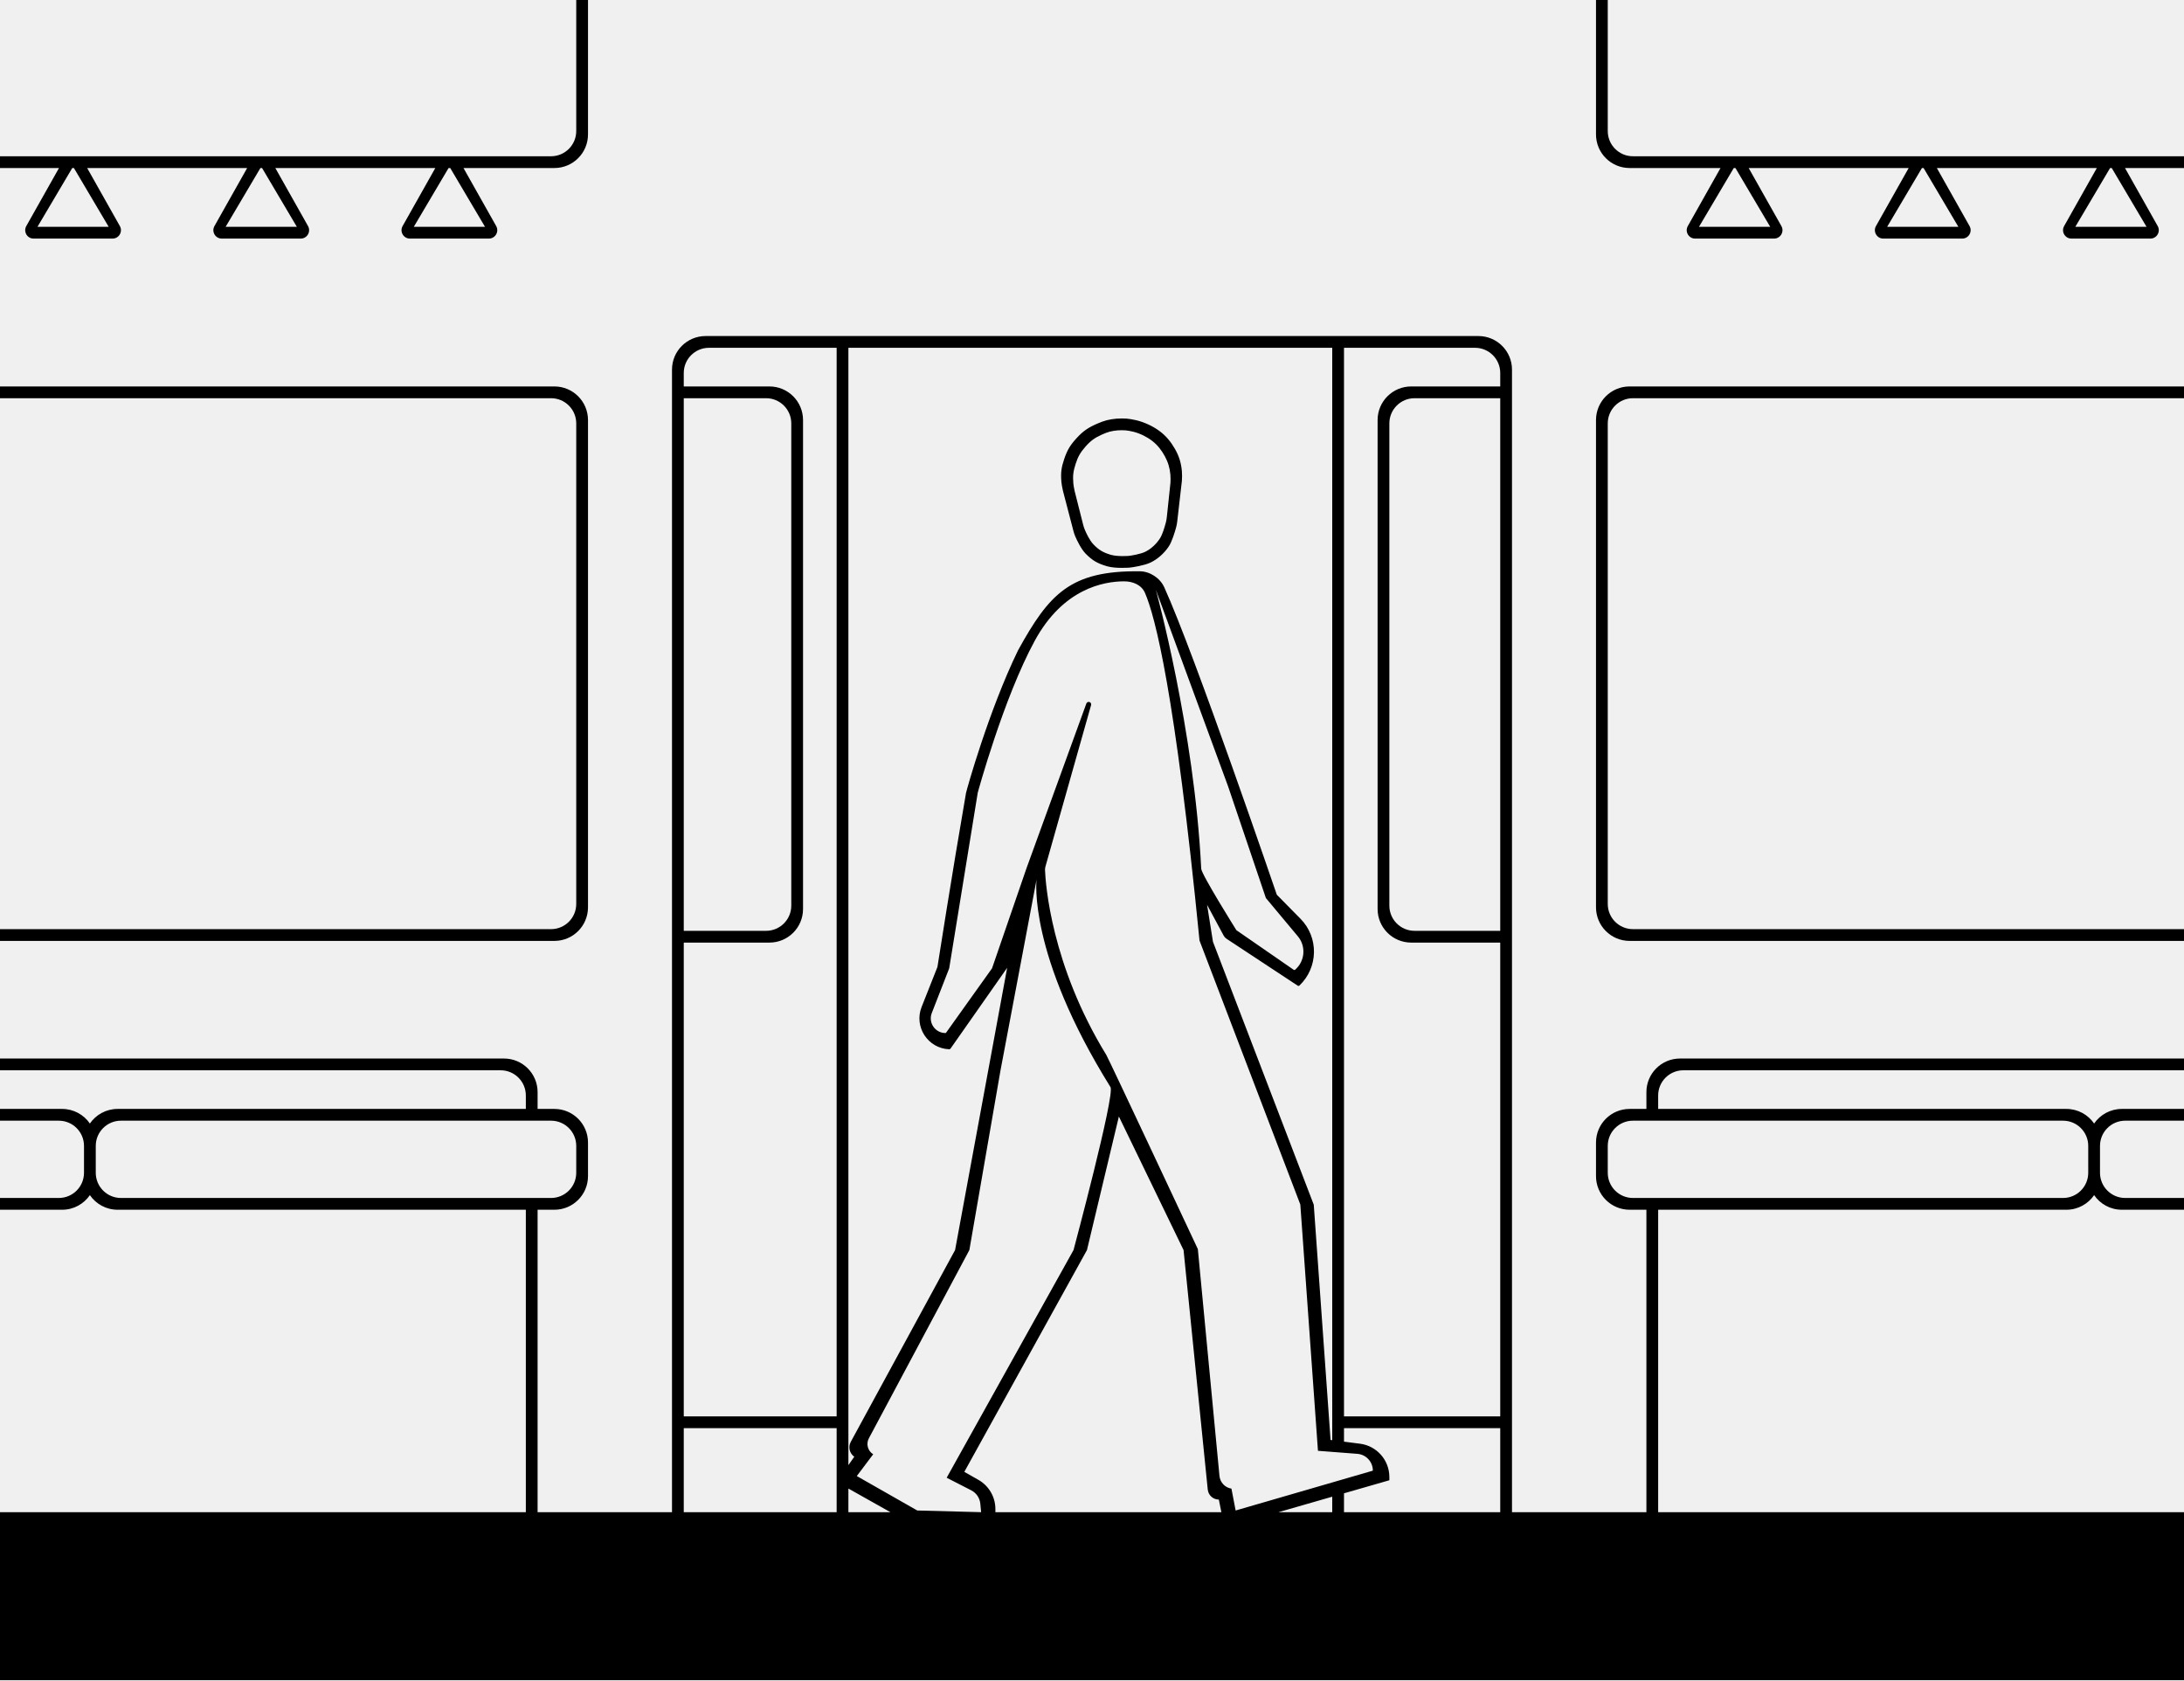
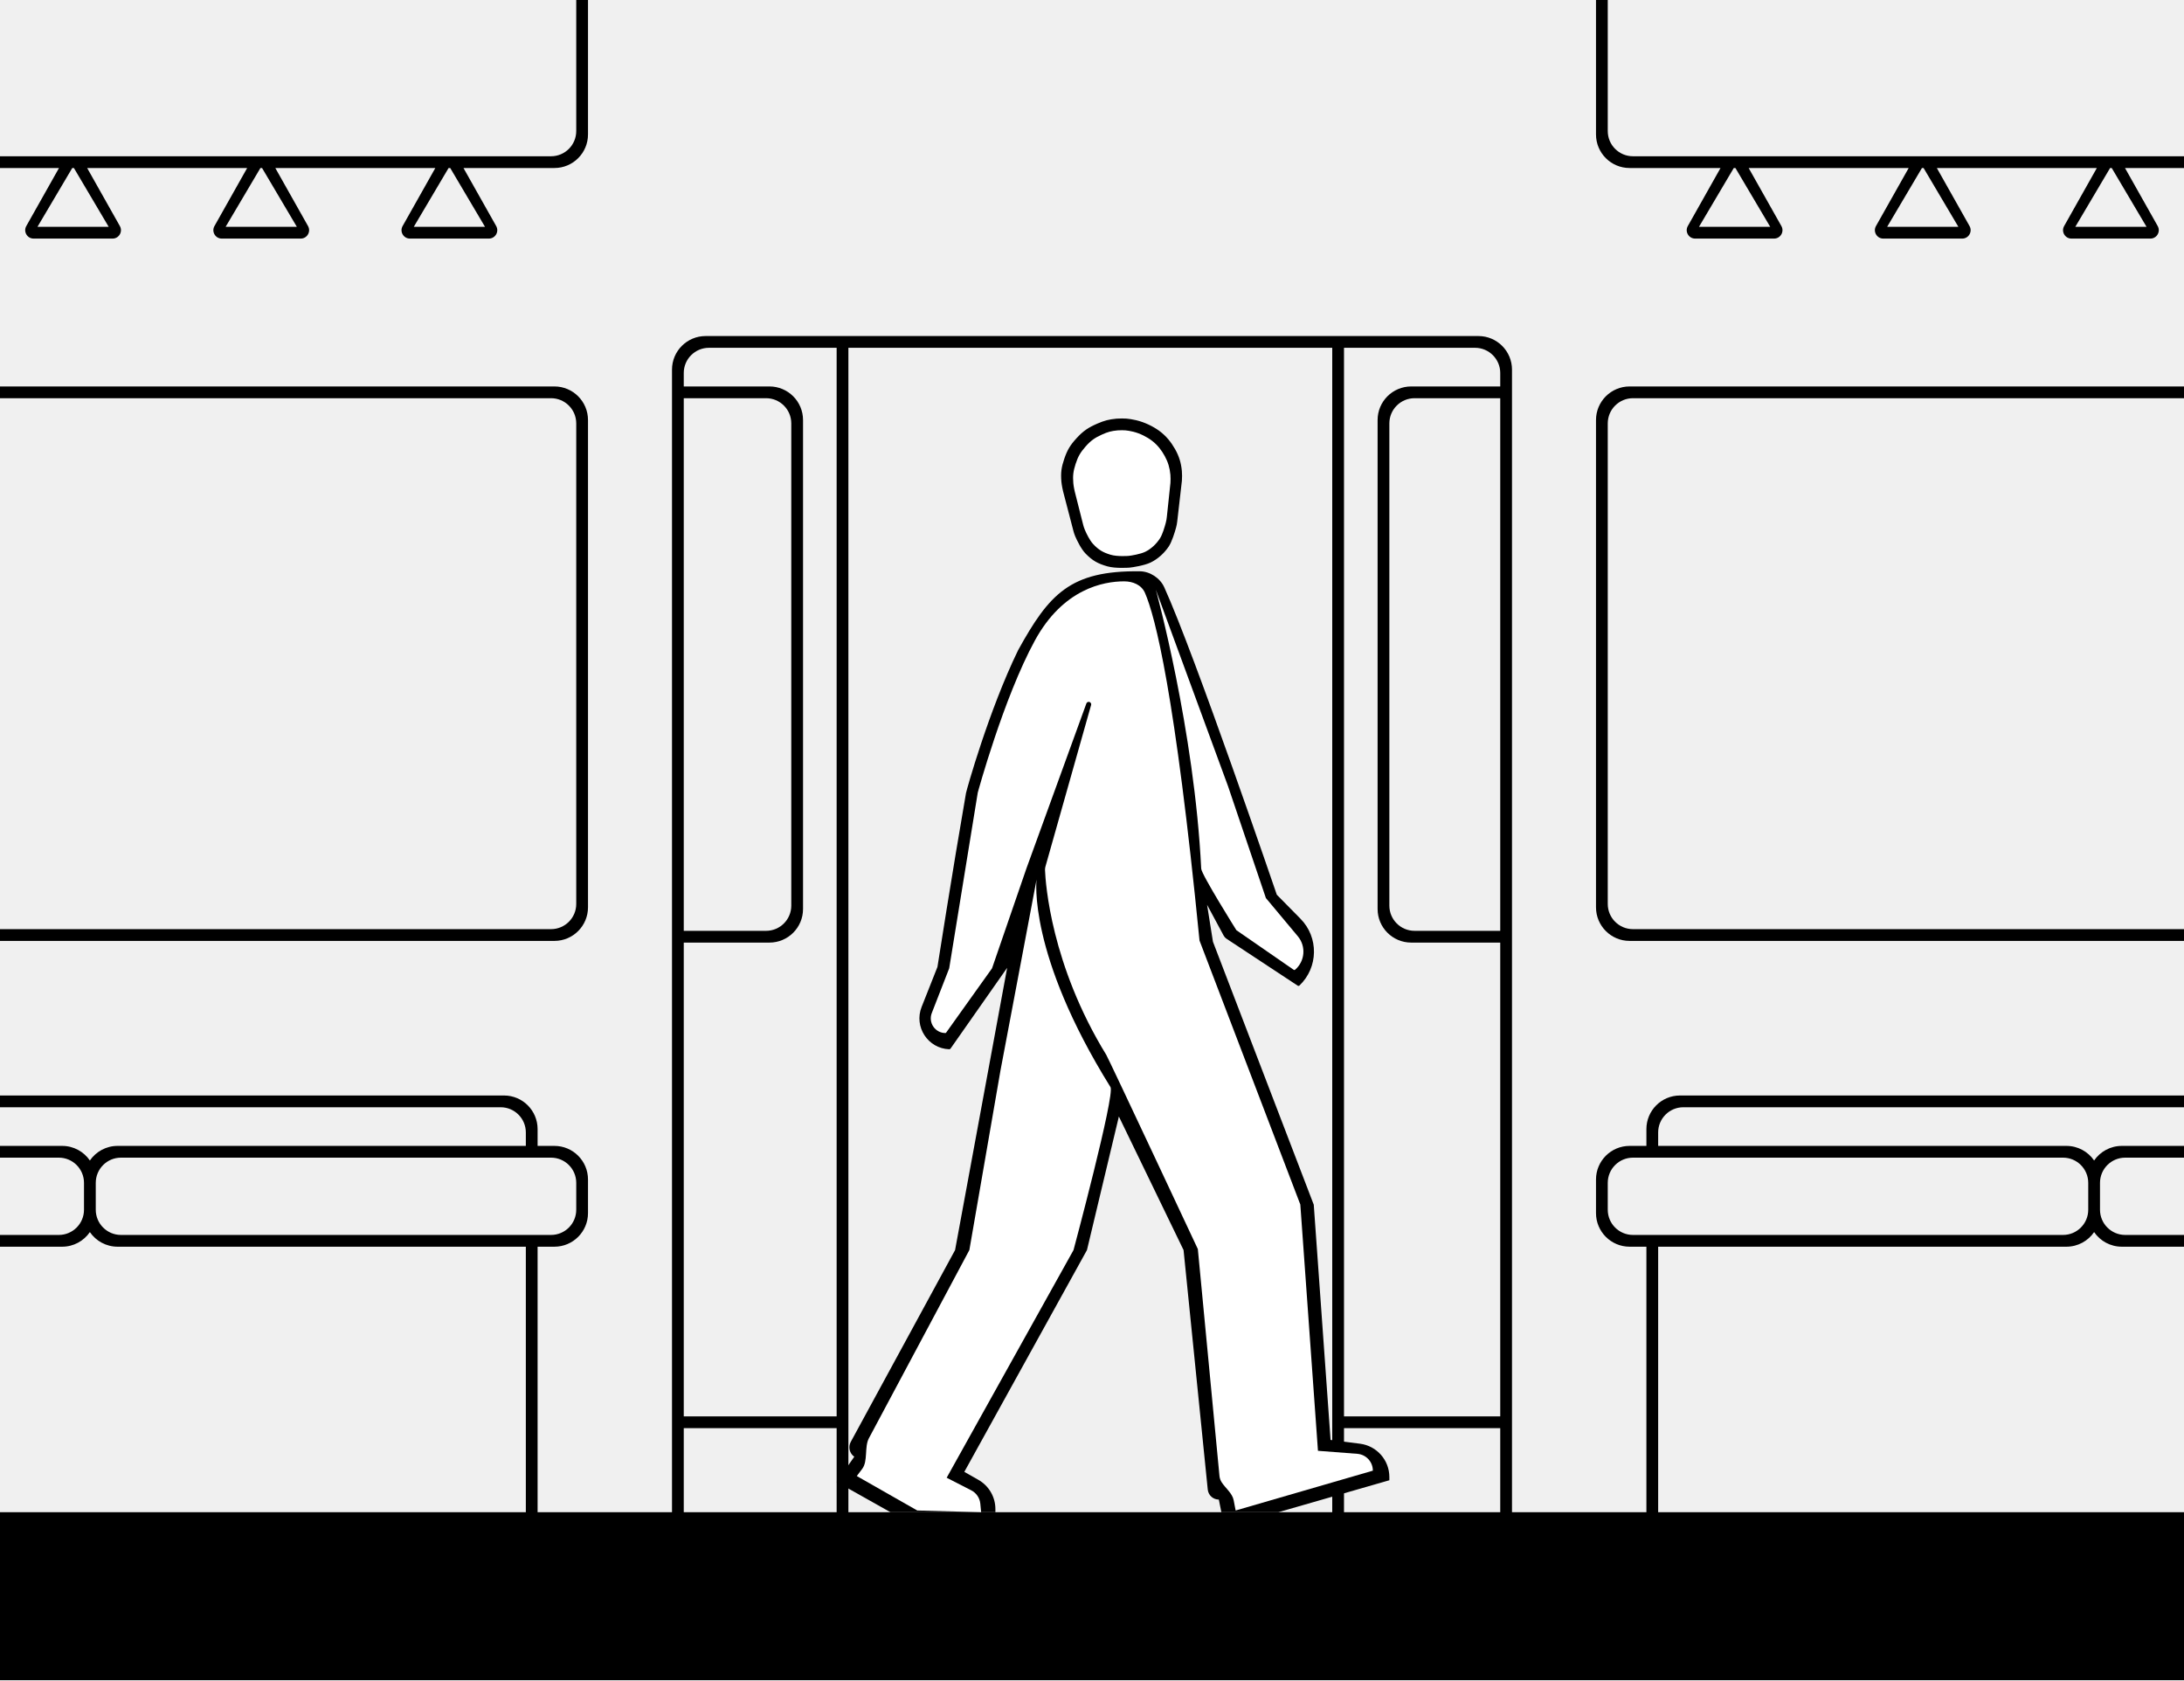
<svg xmlns="http://www.w3.org/2000/svg" width="1300" height="1000" viewBox="0 0 1300 1000" fill="none">
-   <g clip-path="url(#a)" fill="#000">
-     <path fill-rule="evenodd" clip-rule="evenodd" d="M957 0h-7v80c0 11.046 8.954 20 20 20h54.12l-19.47 34.545c-1.88 3.333.53 7.455 4.36 7.455h46.98c3.83 0 6.24-4.122 4.36-7.455L1040.88 100h95.24l-19.47 34.545c-1.88 3.333.53 7.455 4.36 7.455h46.98c3.83 0 6.24-4.122 4.36-7.455L1152.88 100h95.24l-19.47 34.545c-1.88 3.333.53 7.455 4.36 7.455h46.98c3.83 0 6.24-4.122 4.36-7.455L1264.88 100H1300v-7H972c-8.284 0-15-6.716-15-15V0Zm75.99 100h-.98l-20.71 35h42.4l-20.71-35Zm90.31 35 20.71-35h.98l20.71 35h-42.4Zm133.69-35h-.98l-20.71 35h42.4l-20.71-35ZM672.388 337.83c1.835-.165 8.802-1.278 12.434-3.009 4.345-2.07 8.287-5.681 10.881-9.598 1.871-2.826 3.555-8.377 4.348-11.251.334-1.209.551-2.445.694-3.691l2.768-24.167c.13-1.801.141-3.965-.016-5.762-.419-4.765-1.691-8.901-4.075-13.093-2.385-4.191-5.288-7.801-9.24-10.719-3.952-2.918-9.017-5.282-13.877-6.44-4.847-1.048-6.715-1.197-11.673-.931-4.604.44-7.227 1.117-11.462 2.955-5.455 2.367-8.43 4.38-12.421 8.741-3.743 4.091-5.453 6.947-7.238 12.161-1.737 5.076-2.187 8.269-1.74 13.601.188 2.242.985 5.678.985 5.678l6.183 23.705c.287 1.102.633 2.185 1.087 3.228 1.109 2.543 3.504 7.554 6.247 10.348 4.054 4.129 7.255 5.886 12.864 7.482 4.976 1.417 13.251.762 13.251.762Zm-.61-6.973c1.479-.133 7.089-1.049 10.01-2.495 3.494-1.73 6.66-4.759 8.737-8.05 1.454-2.304 2.758-6.77 3.41-9.242.307-1.166.502-2.355.629-3.555l2.129-20.124c.099-1.517.101-3.34-.031-4.854-.353-4.016-1.392-7.504-3.327-11.043-1.935-3.538-4.286-6.589-7.48-9.06-3.194-2.471-7.284-4.478-11.204-5.47-3.909-.898-5.414-1.03-9.409-.822-3.709.357-5.82.918-9.227 2.453-4.388 1.976-6.779 3.662-9.981 7.323-3.003 3.434-4.372 5.835-5.793 10.221-1.384 4.271-1.736 6.959-1.359 11.453.159 1.889.813 4.786.813 4.786l5.009 19.794c.268 1.059.589 2.101 1.016 3.107.933 2.198 2.831 6.254 4.987 8.549 3.28 3.491 5.865 4.982 10.39 6.344 4.015 1.209 10.681.685 10.681.685Z" />
-     <path fill-rule="evenodd" clip-rule="evenodd" d="M400 900V220c0-11.046 8.954-20 20-20h460c11.046 0 20 8.954 20 20v680h80V720h-10c-11.046 0-20-8.954-20-20v-20c0-11.046 8.954-20 20-20h10v-10c0-11.046 8.954-20 20-20h300v7h-298c-8.284 0-15 6.716-15 15v8h243c6.85 0 12.9 3.444 16.5 8.694 3.6-5.25 9.65-8.694 16.5-8.694h37v7h-35c-8.28 0-15 6.716-15 15v16c0 8.284 6.72 15 15 15h35v7h-37c-6.85 0-12.9-3.444-16.5-8.694-3.6 5.25-9.65 8.694-16.5 8.694H987v180h313v100H0V900h313V720H70c-6.85 0-12.895-3.444-16.5-8.694C49.895 716.556 43.85 720 37 720H0v-7h35c8.284 0 15-6.716 15-15v-16c0-8.284-6.716-15-15-15H0v-7h37c6.85 0 12.895 3.444 16.5 8.694C57.105 663.444 63.15 660 70 660h243v-8c0-8.284-6.716-15-15-15H0v-7h300c11.046 0 20 8.954 20 20v10h10c11.046 0 20 8.954 20 20v20c0 11.046-8.954 20-20 20h-10v180h80Zm493-57V561h-53c-11.046 0-20-8.954-20-20V250c0-11.046 8.954-20 20-20h53v-8c0-8.284-6.716-15-15-15h-78v636h93Zm-93 7h93v50h-93v-11.227l27-7.772v-1.907c0-10.059-7.472-18.554-17.45-19.836L800 858.03V850Zm-7-643H505v665.001l3.5-5a6.831 6.831 0 0 1-2.084-8.861L568.5 744.004l31-167.996-33.712 48.088a.925.925 0 0 1-.789.392c-12.692-.479-21.098-13.363-16.423-25.173L558 575.508s9-57.499 17-103.498c.285-1.638 13.472-48.964 31-84.998 18.5-33.499 31-47.499 72.5-46.999 6 .072 11.994 4 14.5 9.5 18 39.499 67 182.996 67 182.996l14.111 14.317c10.929 11.09 10.645 28.985-.63 39.723a.836.836 0 0 1-1.036.093l-42.392-27.94a5.016 5.016 0 0 1-1.651-1.804l-9.902-18.39 3.5 22 60 156.496 10 139.997 1 .129V207ZM407 900v-50h91v50h-91Zm0-57h91V207h-76c-8.284 0-15 6.716-15 15v8h51c11.046 0 20 8.954 20 20v291c0 11.046-8.954 20-20 20h-51v282Zm836-145v-16c0-8.284-6.72-15-15-15H972c-8.284 0-15 6.716-15 15v16c0 8.284 6.716 15 15 15h256c8.28 0 15-6.716 15-15ZM72 713c-8.284 0-15-6.716-15-15v-16c0-8.284 6.716-15 15-15h256c8.284 0 15 6.716 15 15v16c0 8.284-6.716 15-15 15H72Zm721 177.788V900h-32l32-9.212Zm-67.5 1.712 1.5 7.5H592.5v-1.854a20 20 0 0 0-10.128-17.394L574 876.001l73-131.997 19-79.498 38.5 79.498 14.397 142.527a6.636 6.636 0 0 0 6.603 5.969Zm-141.981 2.451L584 900l-38-1-36-20.5 9.758-12.963a7.178 7.178 0 0 1-2.575-9.498L577 744l18.5-106.75L617 523.5s-5.5 44 44 123.5c2.802 4.5-22 97-22 97l-75.5 135.5 14.627 7.501a10 10 0 0 1 5.392 7.95ZM530 900h-25v-14.062L530 900Zm363-663h-51c-8.284 0-15 6.716-15 15v287c0 8.284 6.716 15 15 15h51V237ZM407 554V237h49c8.284 0 15 6.716 15 15v287c0 8.284-6.716 15-15 15h-49Zm377.5 309.47 23.437 1.804a10 10 0 0 1 9.231 9.786l.004.237L735.5 899l-2.5-13.017a8.447 8.447 0 0 1-7.124-7.547L713 743.403s-53-113.12-54.5-115.564c-32.911-53.627-36.155-102.215-36.467-109.982-.03-.736.069-1.44.269-2.149l27.164-96.099a1.484 1.484 0 0 0-2.821-.91L611 516.777l-20.5 59.534-27.369 38.339a.437.437 0 0 1-.356.183c-6.145 0-10.369-6.178-8.14-11.904L565 576.311l17-104.559s15.321-56.329 33.999-90.535c16.835-30.831 40.853-35.212 53.125-35.217 5.192-.002 10.313 2.082 12.393 6.84 6.104 13.96 17.916 59.398 32.483 206.962l60 157.087 10.5 146.581ZM688 351s23 83.5 27 166c.17 3.507 20.95 36.622 20.95 36.622l34.098 23.565a.71.71 0 0 0 .868-.046c5.873-5.073 6.593-13.918 1.618-19.873L753.5 534.485 731 468l-43-117Z" />
-     <path d="M0 553v7h330c11.046 0 20-8.954 20-20V250c0-11.046-8.954-20-20-20H0v7h328c8.284 0 15 6.716 15 15v286c0 8.284-6.716 15-15 15H0Zm1300 7v-7H972c-8.284 0-15-6.716-15-15V252c0-8.284 6.716-15 15-15h328v-7H970c-11.046 0-20 8.954-20 20v290c0 11.046 8.954 20 20 20h330Z" />
-     <path fill-rule="evenodd" clip-rule="evenodd" d="M350 0h-7v78c0 8.284-6.716 15-15 15H0v7h35.118L15.65 134.545c-1.878 3.333.53 7.455 4.356 7.455h46.986c3.826 0 6.234-4.122 4.356-7.455L51.882 100h95.236l-19.467 34.545c-1.878 3.333.53 7.455 4.356 7.455h46.986c3.826 0 6.234-4.122 4.356-7.455L163.882 100h95.236l-19.467 34.545c-1.878 3.333.53 7.455 4.356 7.455h46.986c3.826 0 6.234-4.122 4.356-7.455L275.882 100H330c11.046 0 20-8.954 20-20V0ZM22.301 135l20.706-35h.986L64.7 135H22.3Zm133.692-35h-.986l-20.706 35h42.398l-20.706-35Zm90.308 35 20.706-35h.986l20.706 35h-42.398Z" />
+   <g clip-path="url(#clip0_871_501)">
+     <path fill-rule="evenodd" clip-rule="evenodd" d="M957 0H950V80C950 91.046 958.954 100 970 100H1024.12L1004.65 134.545C1002.77 137.878 1005.18 142 1009.01 142H1055.99C1059.82 142 1062.23 137.878 1060.35 134.545L1040.88 100H1136.12L1116.65 134.545C1114.77 137.878 1117.18 142 1121.01 142H1167.99C1171.82 142 1174.23 137.878 1172.35 134.545L1152.88 100H1248.12L1228.65 134.545C1226.77 137.878 1229.18 142 1233.01 142H1279.99C1283.82 142 1286.23 137.878 1284.35 134.545L1264.88 100H1300V93H972C963.716 93 957 86.284 957 78V0ZM1032.99 100H1032.01L1011.3 135H1053.7L1032.99 100ZM1123.3 135L1144.01 100H1144.99L1165.7 135H1123.3ZM1256.99 100H1256.01L1235.3 135H1277.7L1256.99 100Z" fill="black" />
+     <path fill-rule="evenodd" clip-rule="evenodd" d="M400 900H320V742H330C341.046 742 350 733.046 350 722V702C350 690.954 341.046 682 330 682H320V672C320 660.954 311.046 652 300 652H0V659H298C306.284 659 313 665.716 313 674V682H70C63.15 682 57.105 685.444 53.5 690.694C49.895 685.444 43.85 682 37 682H0V689H35C43.284 689 50 695.716 50 704V720C50 728.284 43.284 735 35 735H0V742H37C43.85 742 49.895 738.556 53.5 733.306C57.105 738.556 63.15 742 70 742H313V900H0V1000H1300V900H987V742H1230C1236.85 742 1242.9 738.556 1246.5 733.306C1250.1 738.556 1256.15 742 1263 742H1300V735H1265C1256.72 735 1250 728.284 1250 720V704C1250 695.716 1256.72 689 1265 689H1300V682H1263C1256.15 682 1250.1 685.444 1246.5 690.694C1242.9 685.444 1236.85 682 1230 682H987V674C987 665.716 993.716 659 1002 659H1300V652H1000C988.954 652 980 660.954 980 672V682H970C958.954 682 950 690.954 950 702V722C950 733.046 958.954 742 970 742H980V900H900V220C900 208.954 891.046 200 880 200H420C408.954 200 400 208.954 400 220V900ZM407 900V850H498V900H407ZM972 689C963.716 689 957 695.716 957 704V720C957 728.284 963.716 735 972 735H1228C1236.28 735 1243 728.284 1243 720V704C1243 695.716 1236.28 689 1228 689H972ZM57 720C57 728.284 63.716 735 72 735H328C336.284 735 343 728.284 343 720V704C343 695.716 336.284 689 328 689H72C63.716 689 57 695.716 57 704V720ZM800 843H893V561H840C828.954 561 820 552.046 820 541V250C820 238.954 828.954 230 840 230H893V222C893 213.716 886.284 207 878 207H800V843ZM793 207H505V900H793V883H800V900H893V850H800V862H793V207ZM498 843H407V561H458C469.046 561 478 552.046 478 541V250C478 238.954 469.046 230 458 230H407V222C407 213.716 413.716 207 422 207H498V843ZM893 554V237H842C833.716 237 827 243.716 827 252V539C827 547.284 833.716 554 842 554H893ZM456 554H407V237H456C464.284 237 471 243.716 471 252V539C471 547.284 464.284 554 456 554Z" fill="black" />
+     <path d="M0 553V560H330C341.046 560 350 551.046 350 540V250C350 238.954 341.046 230 330 230H0V237H328C336.284 237 343 243.716 343 252V538C343 546.284 336.284 553 328 553H0Z" fill="black" />
+     <path d="M1300 560V553H972C963.716 553 957 546.284 957 538V252C957 243.716 963.716 237 972 237H1300V230H970C958.954 230 950 238.954 950 250V540C950 551.046 958.954 560 970 560H1300Z" fill="black" />
+     <path fill-rule="evenodd" clip-rule="evenodd" d="M350 0H343V78C343 86.284 336.284 93 328 93H0V100H35.118L15.651 134.545C13.773 137.878 16.181 142 20.007 142H66.993C70.819 142 73.227 137.878 71.349 134.545L51.882 100H147.118L127.651 134.545C125.773 137.878 128.181 142 132.007 142H178.993C182.819 142 185.227 137.878 183.349 134.545L163.882 100H259.118L239.651 134.545C237.773 137.878 240.181 142 244.007 142H290.993C294.819 142 297.227 137.878 295.349 134.545L275.882 100H330C341.046 100 350 91.046 350 80V0ZM22.301 135L43.007 100H43.993L64.699 135H22.301ZM155.993 100H155.007L134.301 135H176.699L155.993 100ZM246.301 135L267.007 100H267.993L288.699 135H246.301Z" fill="black" />
+     <path d="M575 472.01C575.285 470.372 588.472 423.046 606 387.012C624.5 353.513 637 339.513 678.5 340.013C684.5 340.085 690.494 344.013 693 349.513C711 389.012 760 532.509 760 532.509L774.111 546.826C785.04 557.916 784.756 575.811 773.481 586.549C773.2 586.817 772.77 586.856 772.445 586.642L730.053 558.702C729.362 558.247 728.795 557.627 728.402 556.898L718.5 538.508L722 560.508L782 717.004L792 857.001L809.55 859.258C819.528 860.541 827 869.035 827 879.094V881.001L761 900H727L725.5 892.501C722.093 892.501 719.239 889.921 718.897 886.531L704.5 744.004L666 664.506L647 744.004L574 876.001L582.372 880.752C588.632 884.305 592.5 890.948 592.5 898.146V900H530L498 882.001L508.5 867.001C505.652 865.008 504.755 861.193 506.416 858.14L568.5 744.004L599.5 576.008L565.788 624.096C565.608 624.352 565.311 624.499 564.999 624.488C552.307 624.009 543.901 611.125 548.576 599.315L558 575.508C558 575.508 567 518.009 575 472.01Z" fill="black" />
+     <path d="M684.822 334.822C681.19 336.553 674.223 337.666 672.388 337.831C672.388 337.831 664.113 338.486 659.136 337.069C653.527 335.473 650.327 333.716 646.273 329.587C643.529 326.793 641.135 321.783 640.026 319.239C639.571 318.196 639.226 317.113 638.939 316.012L632.756 292.306C632.756 292.306 631.959 288.87 631.771 286.628C631.324 281.296 631.773 278.103 633.511 273.027C635.296 267.813 637.005 264.957 640.749 260.866C644.74 256.505 647.715 254.492 653.169 252.125C657.405 250.287 660.028 249.61 664.631 249.17C669.59 248.904 671.458 249.053 676.304 250.101C681.164 251.259 686.23 253.623 690.182 256.541C694.134 259.459 697.037 263.069 699.421 267.26C701.806 271.452 703.078 275.588 703.497 280.353C703.654 282.15 703.643 284.314 703.513 286.115L700.745 310.282C700.602 311.528 700.384 312.764 700.051 313.973C699.258 316.847 697.573 322.398 695.702 325.224C693.109 329.141 689.166 332.752 684.822 334.822Z" fill="black" />
+     <path d="M681.788 328.363C678.867 329.809 673.256 330.724 671.778 330.857C671.778 330.857 665.112 331.382 661.097 330.173C656.572 328.81 653.987 327.319 650.707 323.828C648.55 321.533 646.653 317.477 645.719 315.279C645.292 314.274 644.971 313.231 644.703 312.172L639.694 292.378C639.694 292.378 639.041 289.482 638.882 287.592C638.505 283.099 638.857 280.41 640.24 276.14C641.662 271.754 643.03 269.353 646.034 265.919C649.235 262.258 651.626 260.572 656.014 258.595C659.421 257.06 661.533 256.499 665.241 256.143C669.236 255.935 670.742 256.066 674.651 256.965C678.571 257.956 682.66 259.963 685.855 262.435C689.049 264.906 691.4 267.956 693.335 271.495C695.27 275.033 696.308 278.522 696.661 282.537C696.793 284.051 696.792 285.875 696.693 287.392L694.564 307.516C694.437 308.715 694.242 309.904 693.934 311.07C693.283 313.543 691.979 318.009 690.525 320.312C688.447 323.604 685.282 326.633 681.788 328.363Z" fill="white" />
+     <path d="M807.937 865.274L784.5 863.47L774 716.889L714 559.802C699.433 412.238 687.621 366.8 681.517 352.84C679.437 348.082 674.316 345.998 669.124 346C656.852 346.005 632.834 350.386 615.999 381.217C597.321 415.423 582 471.753 582 471.753L565 576.311L554.635 602.929C552.406 608.655 556.63 614.833 562.775 614.833C562.916 614.833 563.049 614.765 563.131 614.65L590.5 576.311L611 516.778L646.645 418.699C646.858 418.113 647.415 417.722 648.039 417.722C649.022 417.722 649.733 418.662 649.466 419.609L622.302 515.708C622.102 516.418 622.003 517.121 622.033 517.857C622.345 525.625 625.589 574.212 658.5 627.839C660 630.283 713 743.403 713 743.403L725.876 878.436C726.01 879.849 726.491 881.161 727.234 882.286C729.564 885.815 733.533 888.756 734.33 892.908L735.5 899L817.172 875.297L817.168 875.06C817.073 869.906 813.076 865.67 807.937 865.274Z" fill="white" />
+     <path d="M688 351C688 351 711 434.5 715 517C715.17 520.507 735.95 553.622 735.95 553.622L770.048 577.187C770.314 577.371 770.671 577.352 770.916 577.141C776.789 572.068 777.509 563.223 772.534 557.268L753.5 534.485L731 468L688 351Z" fill="white" />
+     <path d="M578.127 887.001L563.5 879.5L639 744C639 744 663.802 651.5 661 647C611.5 567.5 617 523.5 617 523.5L595.5 637.25L577 744L517.183 856.039C514.444 861.169 516.734 869.554 513.237 874.2L510 878.5L546 899L584 900L583.519 894.951C583.196 891.555 581.163 888.558 578.127 887.001Z" fill="white" />
  </g>
  <defs>
-     <clipPath id="a">
-       <path fill="#fff" d="M0 0h1300v1000H0z" />
+     <clipPath id="clip0_871_501">
+       <rect width="1300" height="1000" fill="white" />
    </clipPath>
  </defs>
</svg>
